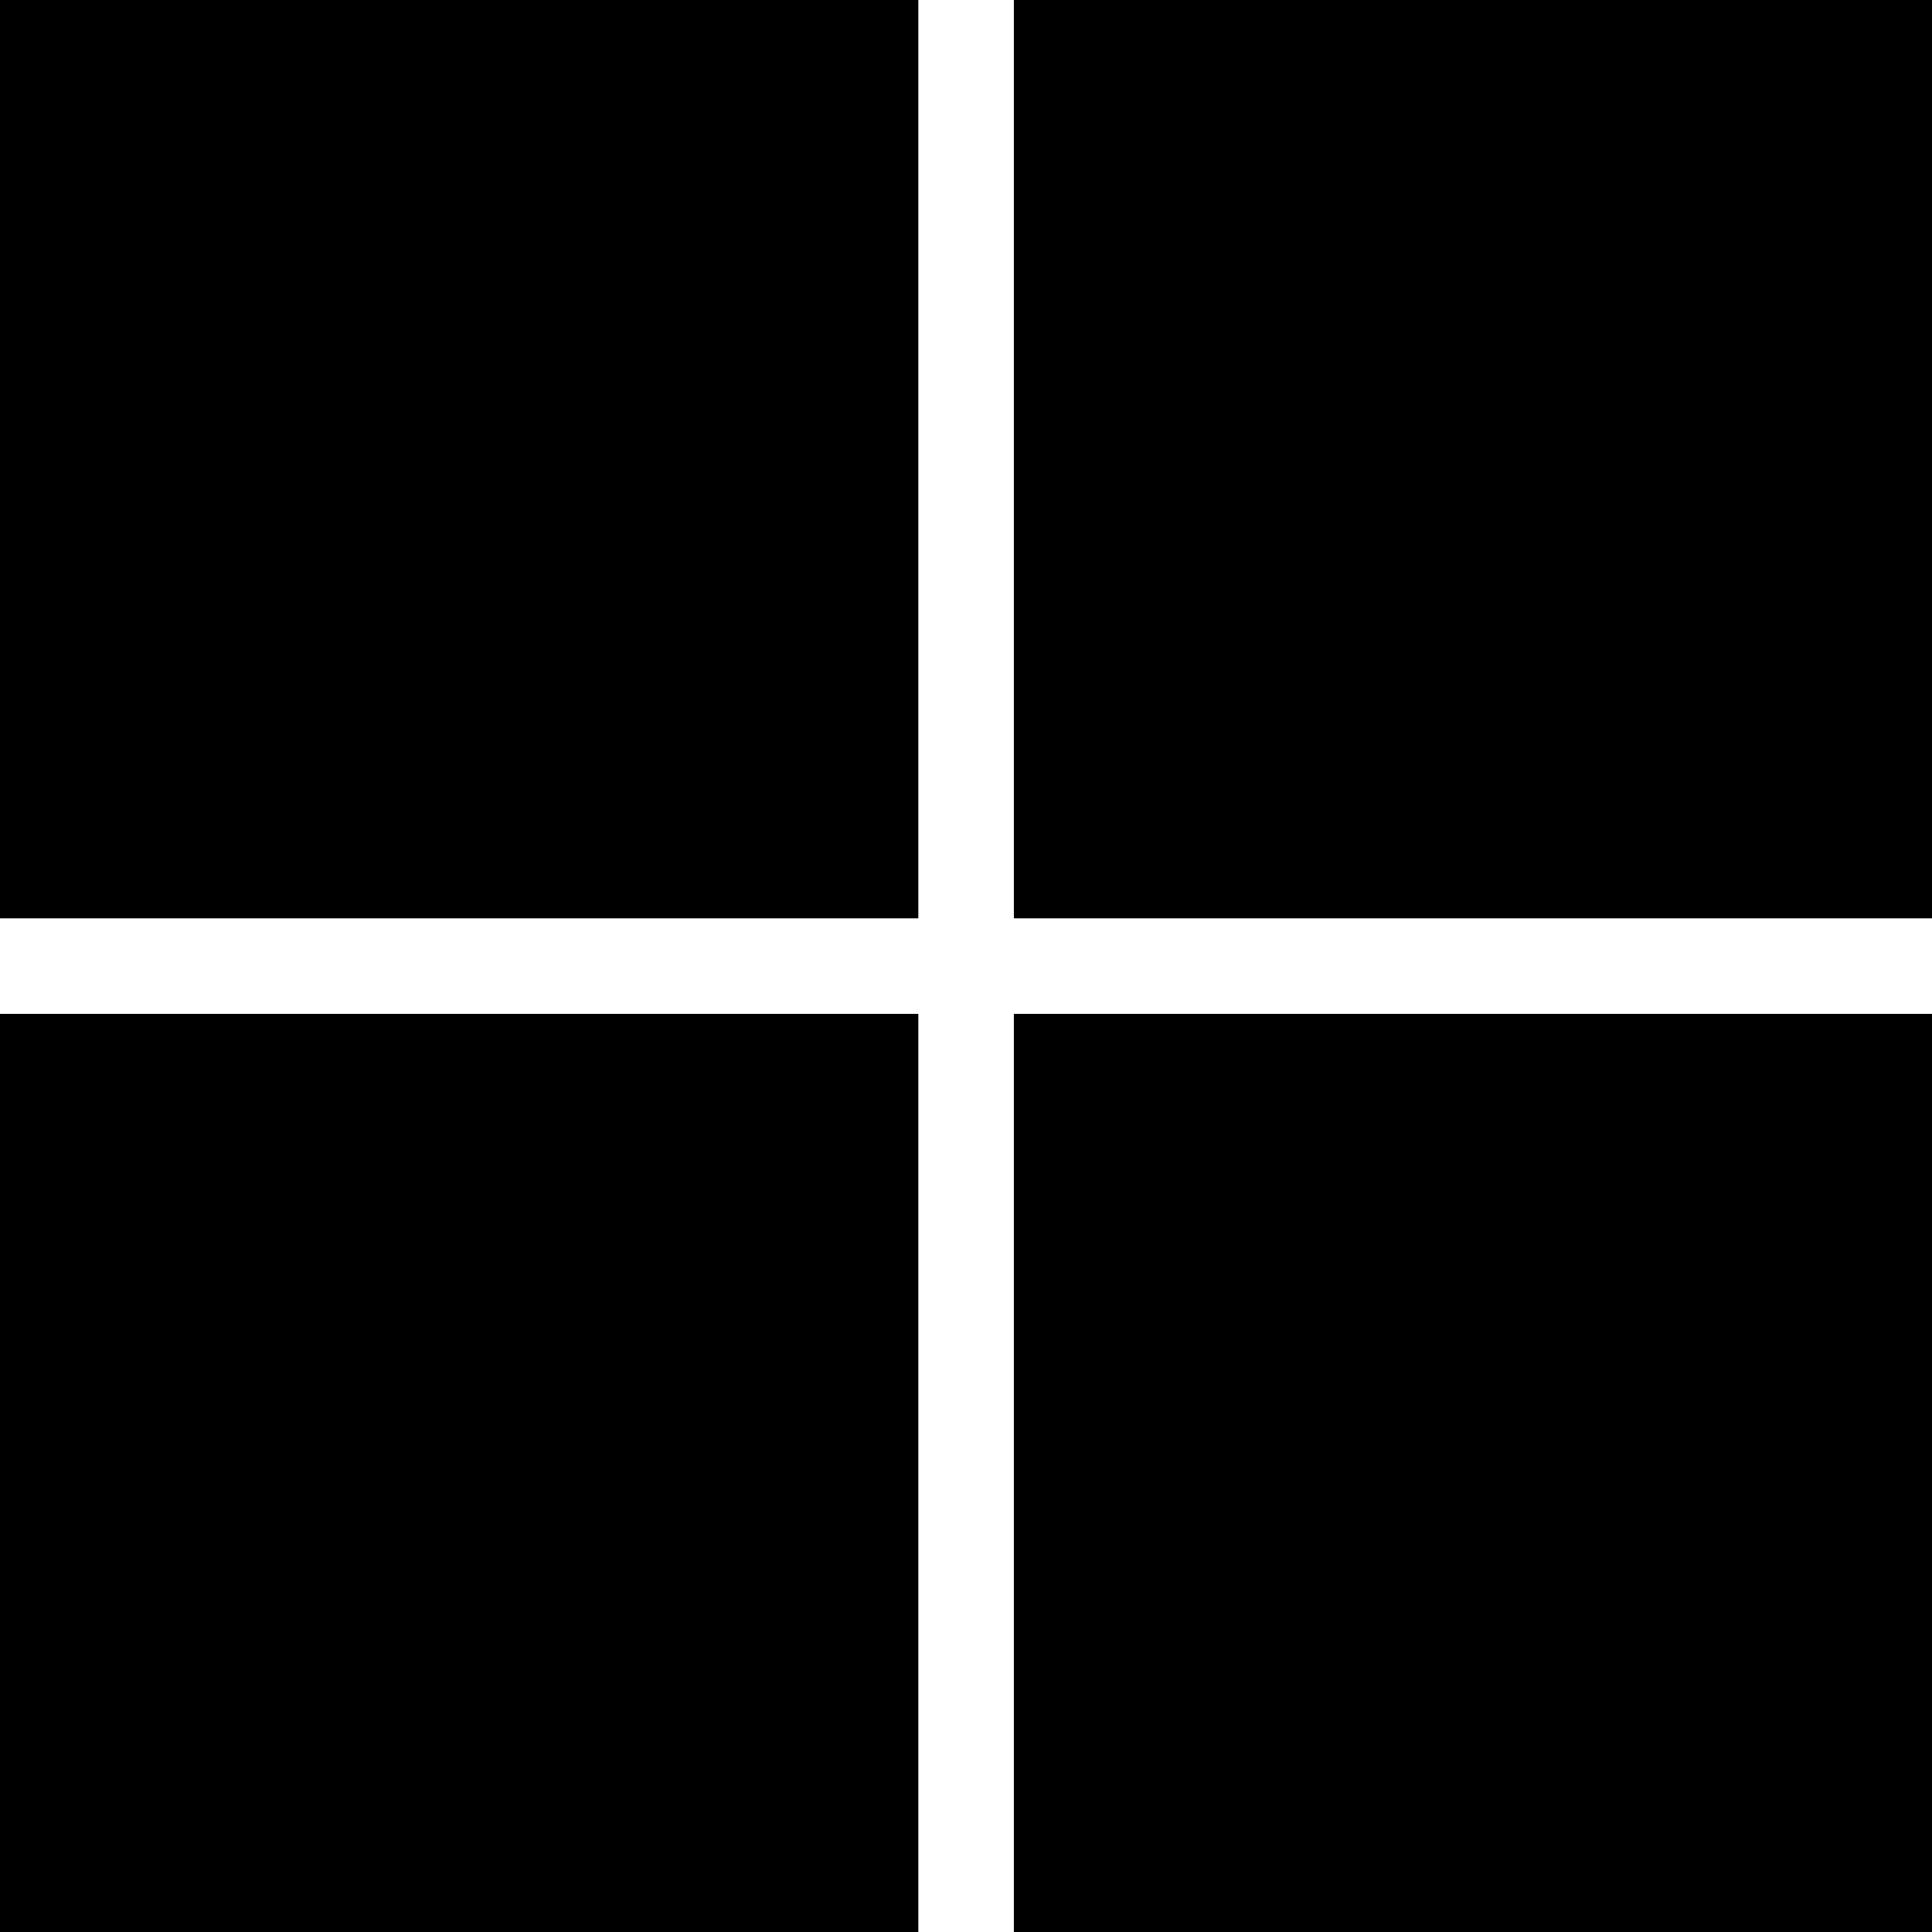
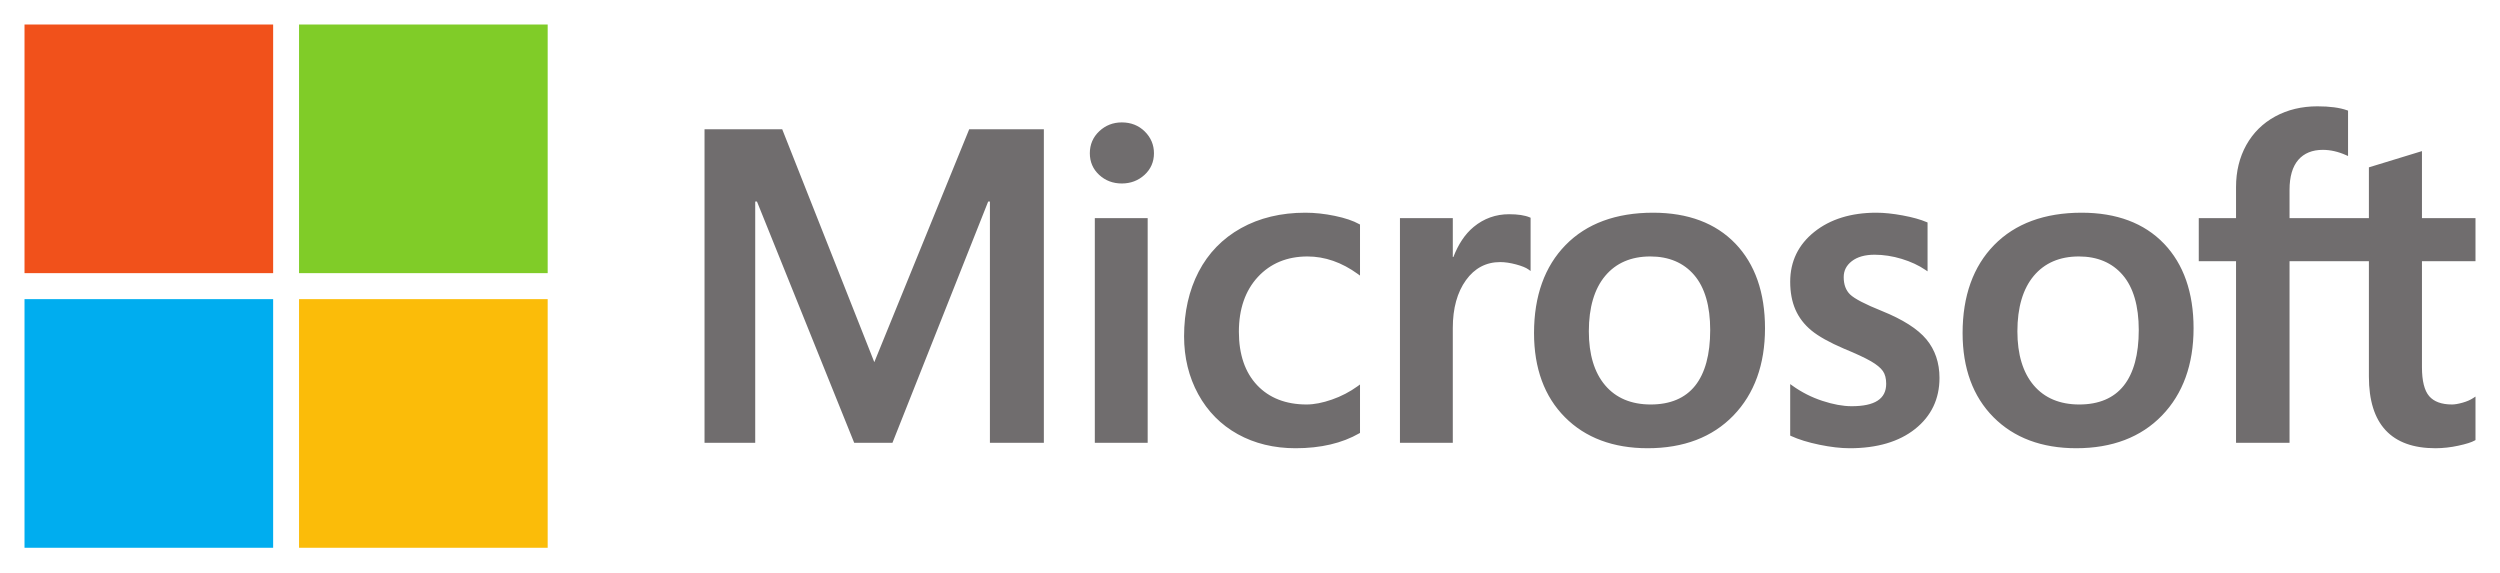
- <svg xmlns="http://www.w3.org/2000/svg" viewBox="0 0 24 24" fill="currentColor">
-   <path fill="currentColor" d="M0 0v11.408h11.408V0zm12.594 0v11.408H24V0zM0 12.594V24h11.408V12.594zm12.594 0V24H24V12.594z" />
+ <svg xmlns="http://www.w3.org/2000/svg" viewBox="-5.12 -5.12 522.24 119.55">
+   <path fill="#706d6e" d="M512 49.449v-9.005h-11.182V26.446l-.376.115l-10.503 3.214l-.206.063v10.606h-16.577v-5.908c0-2.751.615-4.857 1.828-6.26c1.204-1.388 2.926-2.093 5.122-2.093c1.58 0 3.214.372 4.86 1.105l.412.184V17.99l-.194-.07c-1.535-.553-3.623-.83-6.21-.83c-3.262 0-6.225.709-8.81 2.116s-4.62 3.419-6.045 5.976c-1.42 2.554-2.14 5.503-2.14 8.767v6.496h-7.786v9.005h7.786v37.933h11.177V49.449h16.577v24.106c0 9.928 4.682 14.96 13.918 14.96a22.8 22.8 0 0 0 4.746-.528c1.66-.357 2.79-.714 3.456-1.095l.147-.087v-9.088l-.454.301c-.607.405-1.362.735-2.248.98c-.89.25-1.633.376-2.208.376c-2.164 0-3.764-.583-4.758-1.734c-1.004-1.16-1.514-3.191-1.514-6.031v-22.16zm-82.768 29.926c-4.057 0-7.255-1.346-9.51-3.995c-2.267-2.664-3.417-6.46-3.417-11.285c0-4.977 1.15-8.872 3.419-11.583c2.255-2.692 5.423-4.059 9.417-4.059c3.875 0 6.96 1.305 9.17 3.882c2.221 2.589 3.348 6.453 3.348 11.488c0 5.097-1.06 9.013-3.15 11.632c-2.075 2.6-5.196 3.92-9.277 3.92m.498-40.062c-7.74 0-13.888 2.268-18.27 6.741c-4.381 4.474-6.602 10.664-6.602 18.402c0 7.349 2.168 13.26 6.444 17.567s10.096 6.49 17.295 6.49c7.503 0 13.528-2.299 17.91-6.834c4.38-4.53 6.6-10.662 6.6-18.22c0-7.463-2.083-13.418-6.192-17.696c-4.112-4.28-9.895-6.45-17.185-6.45m-42.894 0c-5.265 0-9.62 1.347-12.947 4.002c-3.346 2.671-5.044 6.175-5.044 10.414c0 2.203.366 4.16 1.088 5.82c.725 1.666 1.848 3.132 3.34 4.363c1.48 1.221 3.765 2.5 6.794 3.8c2.545 1.048 4.444 1.935 5.65 2.633c1.179.685 2.016 1.373 2.488 2.043c.459.655.692 1.553.692 2.66c0 3.154-2.361 4.688-7.22 4.688c-1.803 0-3.859-.376-6.111-1.118a23 23 0 0 1-6.257-3.173l-.464-.332v10.76l.17.08c1.582.73 3.576 1.345 5.926 1.83c2.346.484 4.476.731 6.328.731c5.713 0 10.314-1.353 13.67-4.024c3.38-2.69 5.092-6.275 5.092-10.662c0-3.163-.922-5.877-2.74-8.065c-1.803-2.17-4.935-4.163-9.303-5.924c-3.48-1.397-5.71-2.556-6.629-3.446c-.887-.86-1.337-2.076-1.337-3.615c0-1.366.556-2.459 1.697-3.345c1.15-.89 2.75-1.343 4.756-1.343c1.863 0 3.768.294 5.663.87c1.894.577 3.556 1.35 4.945 2.294l.456.312V41.358l-.175-.075c-1.28-.55-2.97-1.02-5.02-1.4c-2.044-.378-3.897-.57-5.508-.57m-47.13 40.062c-4.056 0-7.255-1.346-9.509-3.995c-2.268-2.664-3.415-6.46-3.415-11.285c0-4.977 1.148-8.872 3.418-11.583c2.253-2.692 5.42-4.059 9.416-4.059c3.875 0 6.96 1.305 9.17 3.882c2.221 2.589 3.348 6.453 3.348 11.488c0 5.097-1.06 9.013-3.15 11.632c-2.076 2.6-5.196 3.92-9.278 3.92m.499-40.062c-7.742 0-13.89 2.268-18.27 6.741c-4.38 4.474-6.603 10.664-6.603 18.402c0 7.352 2.17 13.26 6.445 17.567s10.095 6.49 17.296 6.49c7.5 0 13.528-2.299 17.91-6.834c4.379-4.53 6.6-10.662 6.6-18.22c0-7.463-2.084-13.418-6.194-17.696c-4.113-4.28-9.895-6.45-17.184-6.45m-41.84 9.26v-8.129h-11.041v46.937h11.04V63.37c0-4.083.926-7.437 2.753-9.97c1.803-2.503 4.207-3.772 7.14-3.772c.995 0 2.111.164 3.32.489c1.197.322 2.064.672 2.575 1.04l.464.337v-11.13l-.18-.077c-1.027-.437-2.482-.657-4.322-.657c-2.775 0-5.258.891-7.384 2.646c-1.867 1.543-3.217 3.659-4.248 6.297zm-30.813-9.26c-5.065 0-9.584 1.087-13.427 3.228c-3.85 2.145-6.829 5.21-8.855 9.105c-2.017 3.887-3.041 8.427-3.041 13.49c0 4.434.993 8.504 2.955 12.09c1.964 3.593 4.744 6.404 8.262 8.354c3.514 1.947 7.575 2.934 12.07 2.934c5.247 0 9.727-1.049 13.32-3.117l.144-.084V75.198l-.463.339a20.8 20.8 0 0 1-5.402 2.812c-1.952.681-3.73 1.025-5.29 1.025c-4.333 0-7.81-1.355-10.335-4.027c-2.53-2.677-3.813-6.434-3.813-11.163c0-4.758 1.338-8.612 3.974-11.457c2.629-2.835 6.113-4.273 10.356-4.273c3.629 0 7.165 1.229 10.51 3.656l.463.336V41.788l-.149-.084c-1.26-.705-2.976-1.287-5.108-1.728c-2.122-.44-4.198-.663-6.171-.663m-32.927 1.131h-11.042v46.937h11.042zm-5.408-19.995c-1.817 0-3.402.619-4.704 1.844c-1.308 1.23-1.972 2.778-1.972 4.604c0 1.798.656 3.317 1.95 4.514c1.287 1.193 2.877 1.798 4.726 1.798c1.848 0 3.444-.605 4.746-1.796c1.31-1.199 1.975-2.718 1.975-4.516c0-1.762-.647-3.295-1.921-4.554c-1.273-1.257-2.889-1.894-4.8-1.894m-27.548 16.533V87.38h11.268V21.886h-15.595l-19.823 48.647l-19.236-48.647h-16.23v65.495h10.589V36.977h.364l20.313 50.404h7.99l19.996-50.4z" />
+   <path fill="#f1511b" d="M51.939 51.939H0V0h51.939z" />
+   <path fill="#80cc28" d="M109.287 51.939H57.348V0h51.939z" />
+   <path fill="#00adef" d="M51.938 109.307H0V57.368h51.938z" />
+   <path fill="#fbbc09" d="M109.287 109.307H57.348V57.368h51.939z" />
</svg>
